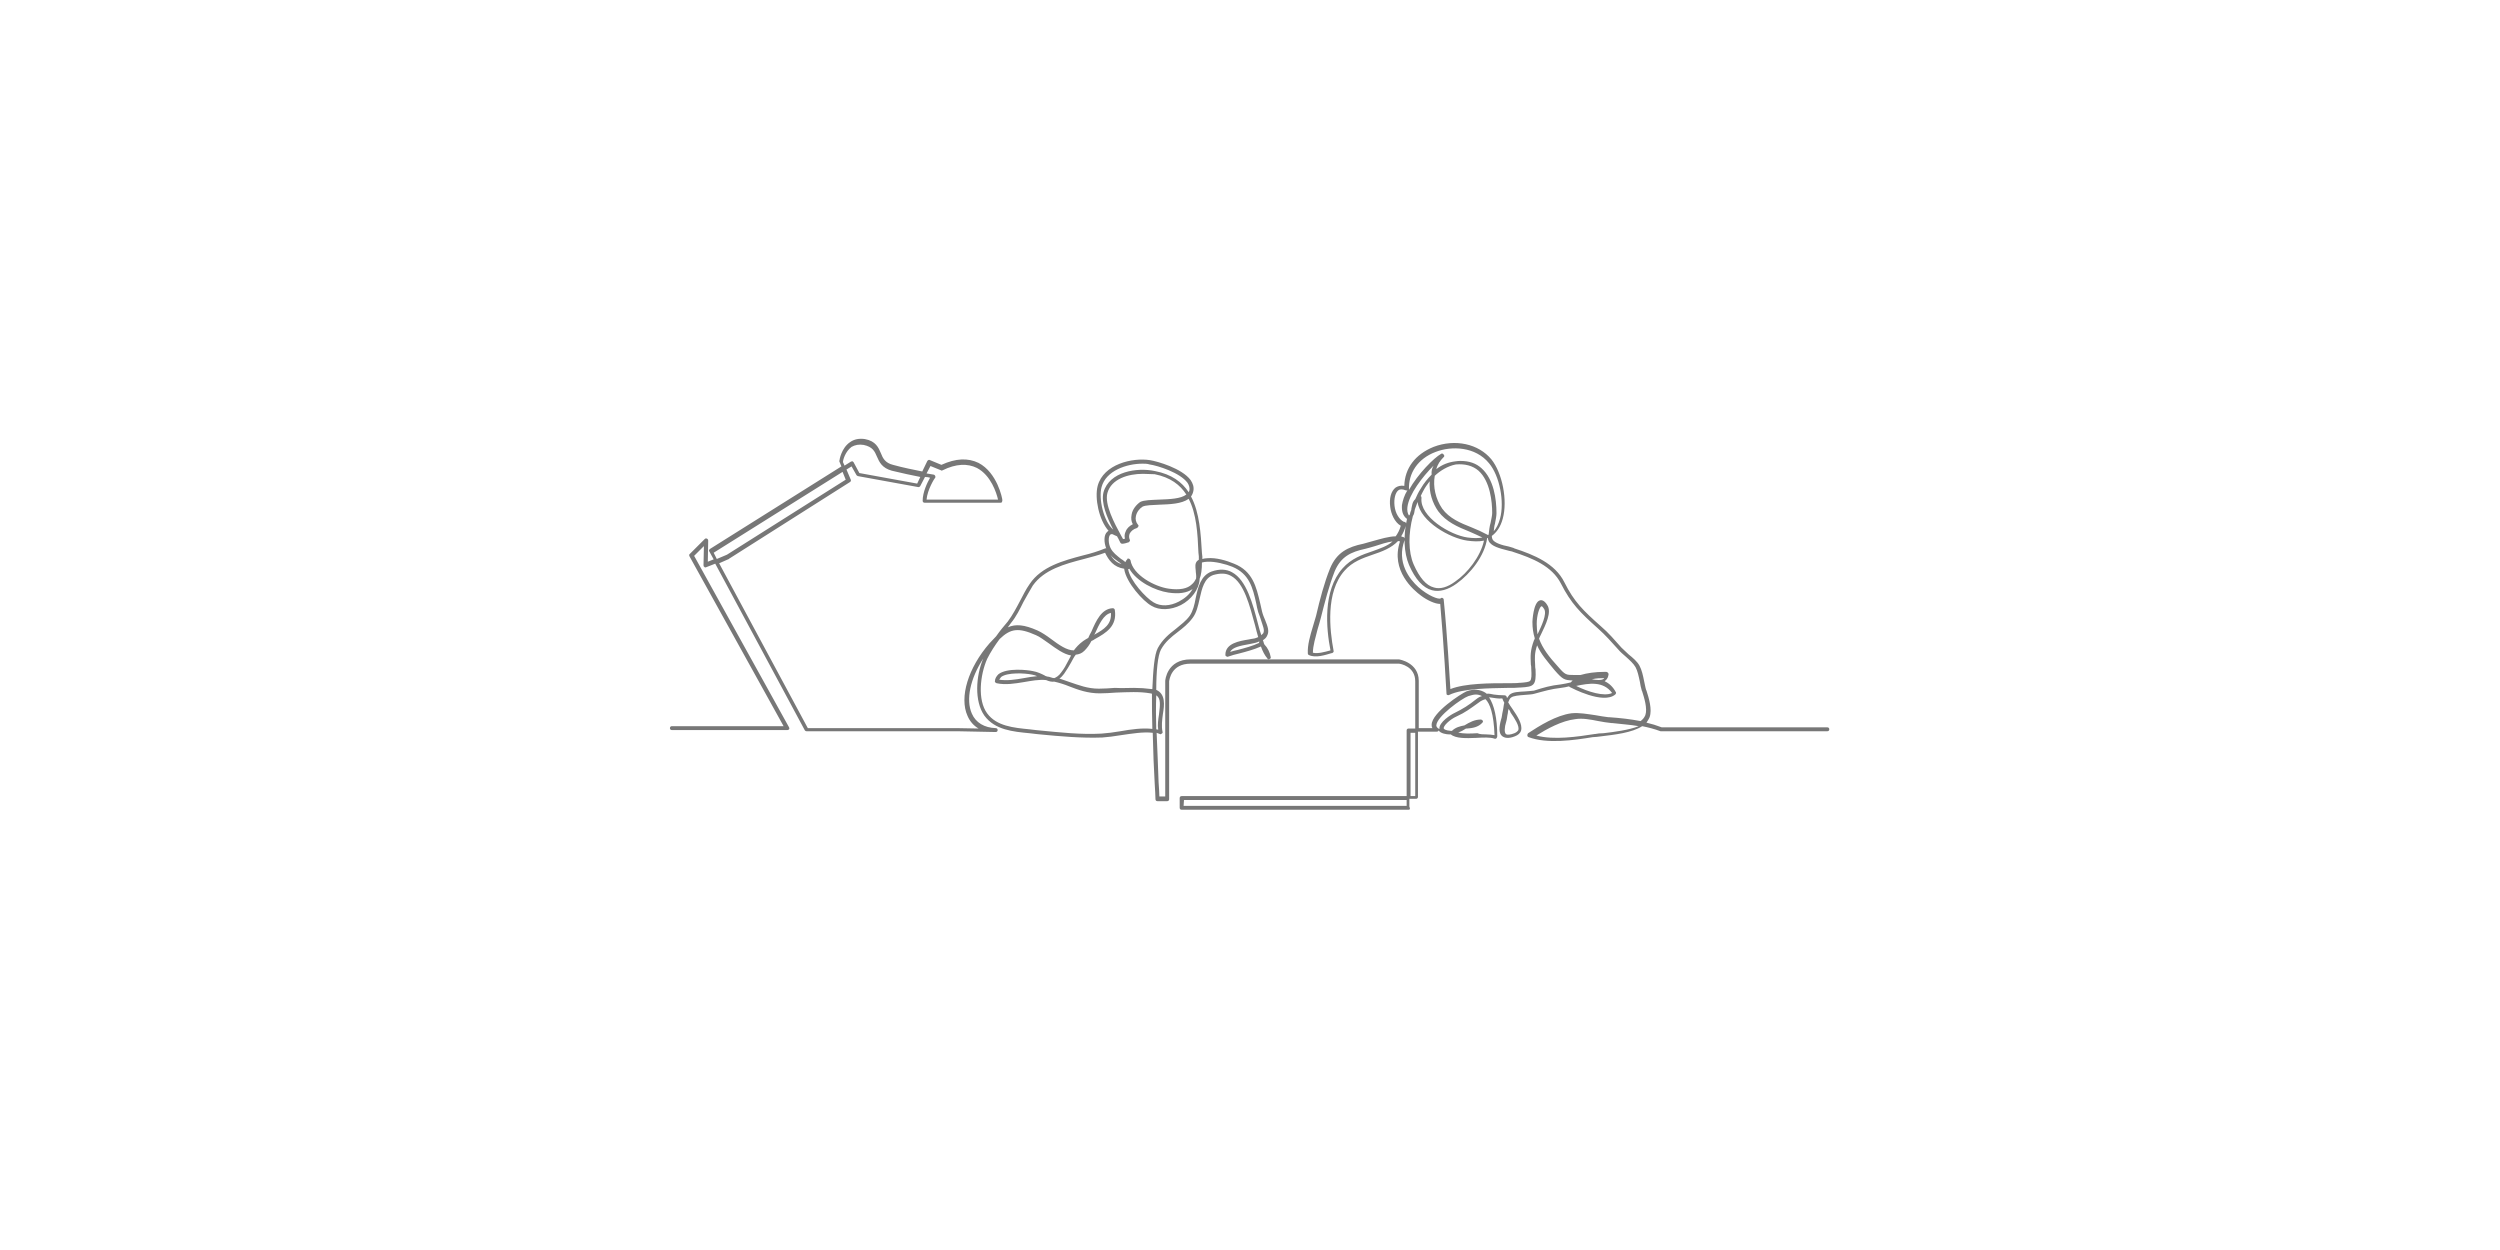
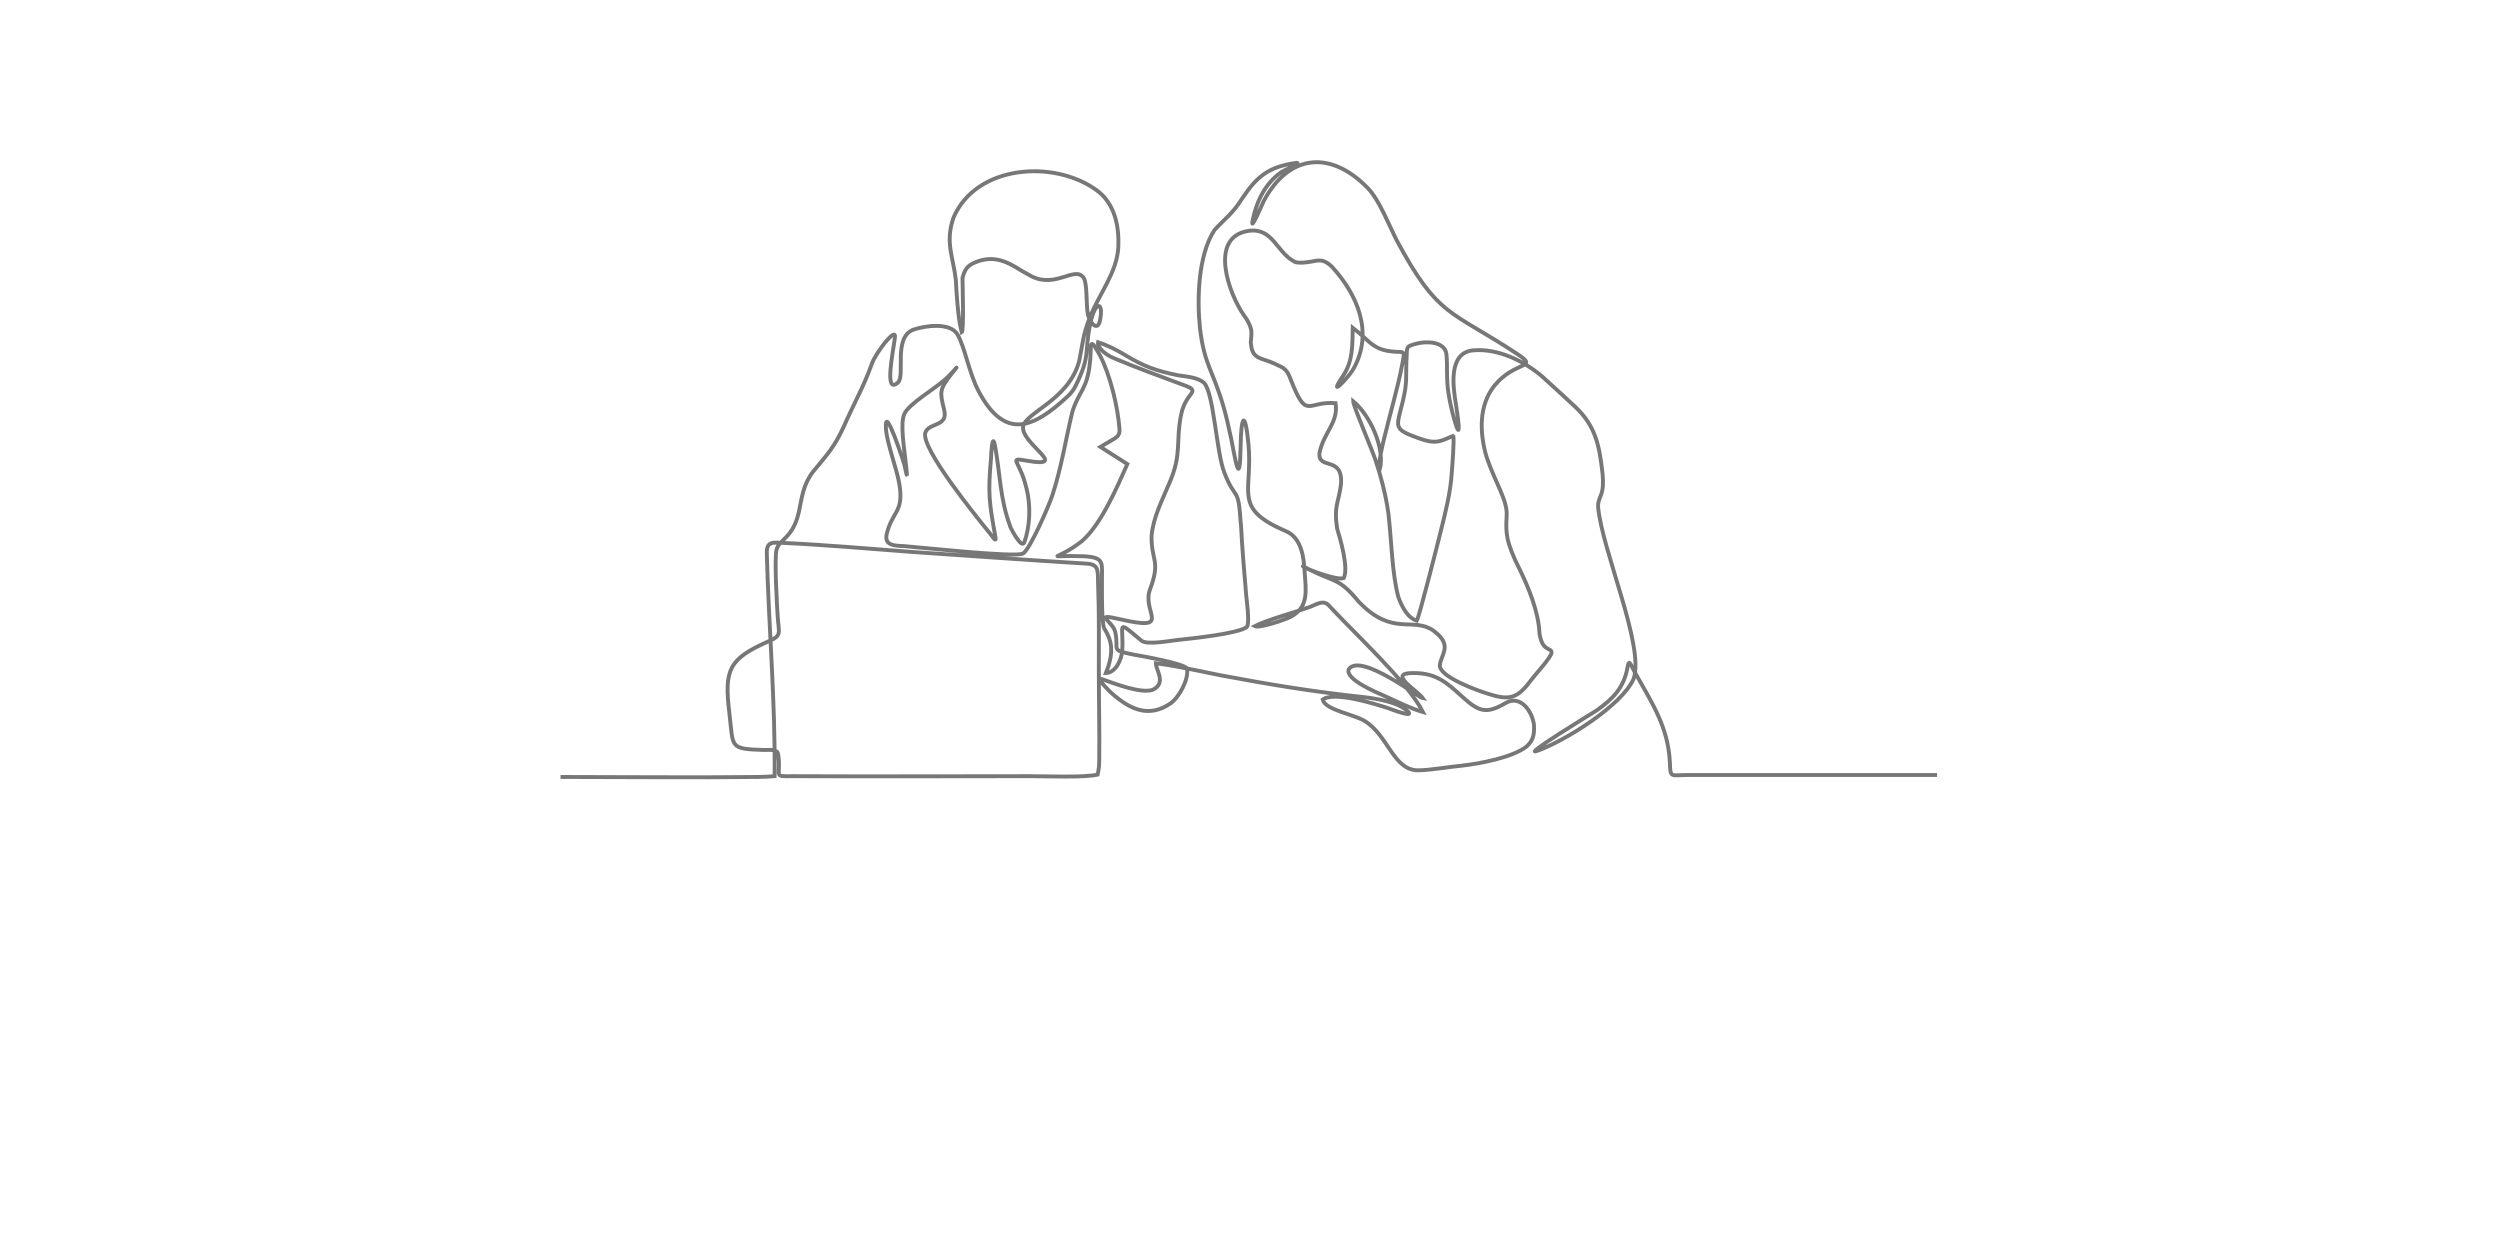
- <svg xmlns="http://www.w3.org/2000/svg" version="1.1" baseProfile="tiny" id="Layer_1" x="0px" y="0px" viewBox="0 0 640 320" overflow="visible" xml:space="preserve">
+ <svg xmlns="http://www.w3.org/2000/svg" version="1.1" id="Layer_1" x="0px" y="0px" viewBox="0 0 640 320" style="enable-background:new 0 0 640 320;" xml:space="preserve">
+   <style type="text/css">
+ 	.st0{fill:none;stroke:#777777;stroke-miterlimit:10;}
+ </style>
  <g>
-     <path fill="#777777" d="M360.6,207.3h-58.1c-0.3,0-0.5-0.2-0.5-0.5v-2.5c0-0.3,0.2-0.5,0.5-0.5h57.6V187c0-0.3,0.2-0.5,0.5-0.5h1.7   v-12.1c0-3.8-3.8-4.5-4.2-4.5h-53.3c-5,0-5.4,4.1-5.5,4.5v30.2c0,0.3-0.2,0.5-0.5,0.5h-2.5c-0.3,0-0.5-0.2-0.5-0.5   c0-0.8-0.1-2.3-0.2-4.1c-0.2-3.4-0.4-8.1-0.5-12.9c-2.4-0.3-5.3,0.2-8.1,0.6c-1.8,0.3-3.4,0.5-4.8,0.6c-5.3,0.2-10.8-0.3-16-0.8   l-1-0.1c-0.5-0.1-1.1-0.1-1.7-0.2c-4.1-0.4-8.8-0.8-11.5-4.5c-2.6-3.7-2.2-10.1-0.3-14.6c-3.3,5.1-4.5,10.5-2.9,14.1   c1,2.3,3.2,3.6,6.1,3.7c0.3,0,0.5,0.2,0.5,0.5l0,0c0,0.3-0.2,0.5-0.5,0.5l-9.7-0.2h-38.7c-0.2,0-0.4-0.1-0.5-0.3l-22.9-42.6   l-2.3,0.9c-0.2,0.1-0.4,0.1-0.5-0.1c-0.2-0.1-0.2-0.2-0.2-0.5l0.1-4.8l-2.5,2.5l24.3,43.9c0.1,0.2,0.1,0.4,0,0.5s-0.2,0.2-0.5,0.2   h-29.5c-0.3,0-0.5-0.2-0.5-0.5c0-0.3,0.2-0.5,0.5-0.5h28.6l-24.1-43.5c-0.1-0.2-0.1-0.5,0.1-0.6l3.8-3.8c0.2-0.2,0.4-0.2,0.6-0.1   c0.2,0.1,0.3,0.3,0.3,0.5l-0.1,5.4l1.5-0.6l-1.1-2c-0.2-0.2-0.1-0.5,0.2-0.7l33.6-21.1l-0.5-1.2c0-0.1-0.1-0.2,0-0.3   c0-0.2,0.5-3.2,2.7-4.7c1.1-0.8,2.4-1,3.8-0.8c2.8,0.5,3.5,2.2,4.1,3.6c0.5,1.3,1.1,2.5,3.1,3c2.5,0.7,5.5,1.3,7.5,1.7l1.3-2.7   c0.2-0.2,0.4-0.4,0.7-0.2l2.9,1.2c3.7-1.7,6.8-1.8,9.5-0.5c4.8,2.5,6.1,9.1,6.1,9.5c0,0.2,0,0.3-0.1,0.5c-0.1,0.2-0.2,0.2-0.4,0.2   h-19.4c-0.3,0-0.5-0.2-0.5-0.5c0-2.2,1.2-4.7,1.9-5.9c-0.3-0.1-0.8-0.2-1.3-0.2l-1.2,2.3c-0.1,0.2-0.3,0.3-0.5,0.3l-15.4-2.8   c-0.2,0-0.3-0.2-0.4-0.2l-1.3-2.3l-1.3,0.8l1.1,2.6c0.1,0.2,0,0.5-0.2,0.6L186.7,143c0,0-0.1,0-0.1,0.1l-2.5,1.1l22.7,42.2h38.3   l5.4,0.1c-1.2-0.7-2.2-1.8-2.8-3.2c-2.2-4.8,0.2-12.4,5.6-18.6c0.6-0.7,1.2-1.2,1.7-1.8c0.5-0.7,1-1.4,1.5-2c0.5-0.6,1-1.2,1.5-1.8   c1.2-1.6,2.2-3.5,3.1-5.2c0.8-1.5,1.5-3,2.5-4.4c3-4.5,8.7-6,13.6-7.3c2.1-0.5,4-1.1,5.7-1.8c0.1,0,0.2-0.1,0.3,0   c-0.6-1.5-0.7-3.5,0.3-4.3c0.1-0.1,0.2-0.2,0.3-0.2c-2.5-2.8-3.6-8.4-2.8-11.5c1.5-5.6,8.9-7.3,13.4-6.6c1.9,0.3,8.2,2.1,10.4,5.1   c0.6,0.9,0.9,1.8,0.7,2.8c-0.1,0.5-0.3,1-0.6,1.4c2.2,4.1,2.5,9.5,2.8,14.5l0.1,0.9c0,0.2,0,0.4,0,0.6c0.4-0.1,0.8-0.2,1.3-0.2   c2.2-0.2,4.9,0.6,6.8,1.4c4.8,1.9,5.7,5.9,6.7,10.1c0.2,0.7,0.3,1.5,0.5,2.2c0.2,0.8,0.5,1.5,0.8,2.2c0.6,1.5,1.1,2.8,0.5,3.9   c-0.2,0.5-0.5,0.8-1.1,1.2c0.2,0.4,0.2,0.8,0.4,1.1c0.8,0.8,1.4,2,1.6,3.2c0.1,0.2-0.1,0.5-0.3,0.5c-0.2,0.1-0.5,0.1-0.6-0.2   c-0.6-0.7-1.2-1.8-1.6-3c-1.8,0.8-3.7,1.3-5.6,1.8c-1,0.2-1.9,0.5-2.8,0.8c-0.2,0.1-0.3,0-0.5-0.1s-0.2-0.2-0.2-0.5   c0.1-2.8,3.5-3.4,6-3.8c0.8-0.2,1.5-0.2,1.9-0.4c0.2-0.1,0.3-0.1,0.5-0.2c-0.3-0.9-0.5-1.9-0.8-3c-1.4-5.1-2.8-10.9-6.2-12.7   c-1.3-0.7-2.7-0.7-4.5-0.2c-2.3,0.8-2.9,3.4-3.5,6.1c-0.4,1.8-0.8,3.6-1.8,4.9c-1.1,1.5-2.5,2.6-3.8,3.6c-1.7,1.3-3.2,2.5-4.3,4.5   c-0.8,1.5-1.2,5.5-1.2,10.3c2.4,1.1,2.1,3.8,1.7,6.2c-0.2,1.5-0.4,3.1-0.1,4.5c0.1,0.2,0,0.4-0.2,0.5c-0.2,0.2-0.4,0.2-0.5,0.1   c-0.3-0.1-0.5-0.2-0.8-0.3c0.2,4.8,0.4,9.5,0.5,12.7c0.1,1.5,0.2,2.8,0.2,3.6h1.5v-29.6l0,0c0-0.1,0.4-5.5,6.5-5.5H358h0.1   c0.1,0,5.1,0.8,5.1,5.5v12.1h3.5c-0.2-0.3-0.2-0.6-0.2-0.9c0.1-3.1,7.5-7.9,8.9-8.5c1.9-0.7,3.5-0.5,4.8,0.3   c0.2,0.1,0.2,0.2,0.4,0.3c0.6-0.1,1.2,0.1,1.8,0.2c0.8,0.1,1.7,0.2,2.8,0.2c0.2,0,0.5,0.2,0.5,0.4c0,0.1,0.1,0.2,0.1,0.3   c0.2-0.3,0.4-0.5,0.6-0.8c0.8-0.8,2.5-0.8,4.1-0.9c0.8-0.1,1.7-0.1,2.2-0.2c2.5-0.8,4.2-1.3,6.9-1.6c0.8-0.1,1.6-0.3,2.5-0.5   c0.2-0.2,0.3-0.3,0.5-0.5c-2.1-0.1-2.5-0.2-4.6-2.6c-1.8-2.2-3.5-4.1-4.5-6.4c-0.7,2.1-0.6,3.3-0.5,5.1c0,0.3,0,0.7,0.1,1.1   c0.2,4.1-0.4,4.4-3.8,4.6h-0.2c-0.8,0.1-1.8,0.1-3.2,0.1c-4.5,0.1-11.4,0.1-14.9,1.8c-0.2,0.1-0.3,0.1-0.5,0s-0.2-0.2-0.2-0.4   s-0.7-12.7-1.6-22.9c0,0,0,0-0.1,0c-1.2,0-3.2-0.9-4.8-2.1c-1.9-1.4-7.9-6.4-5.4-13.9c-0.2,0-0.3-0.1-0.5-0.1   c-1.7,1.8-4.1,2.7-6.5,3.5c-2.6,0.9-5.2,1.8-7.2,4.1c-4.9,5.5-3.8,15.2-2.8,20.5c0.1,0.2-0.1,0.5-0.4,0.6h-0.1   c-1.7,0.5-4.1,1.3-5.8,0.5c-0.2-0.1-0.3-0.2-0.3-0.5c-0.1-2.1,0.6-4.5,1.3-6.8c0.3-0.9,0.5-1.8,0.8-2.7c1-4.3,2.1-8.5,3.6-12.2   c1.7-4.1,4.6-5.5,8.5-6.3c0.6-0.2,1.5-0.4,2.5-0.7c1.8-0.5,4.1-1.2,5.8-1.2c0.5-0.7,1-1.6,1.3-2.7c-1.6-0.9-2.5-3.1-2.7-4.8   c-0.3-2.2,0.2-4.1,1.4-5c0.5-0.3,1.2-0.6,2.2-0.4c0.1-4.5,2.8-8.1,7.5-10c5.5-2.1,11.5-0.8,14.8,3.2c2.8,3.5,4.2,10.5,2.9,15.2   c-0.6,2.2-1.6,3.5-2.8,4.4c0,0.4,0.1,0.7,0.2,0.9c0.5,0.9,2.5,1.5,4.1,1.8c0.6,0.2,1.2,0.3,1.5,0.5c4.9,1.6,10.4,3.8,12.8,8.7   c2.5,5,4.8,7.2,9.3,11.2c2,1.7,3.5,3.5,5.3,5.5c0.5,0.5,1.2,1.1,1.8,1.7c1.1,0.9,2.2,1.8,2.8,2.9c0.6,1.1,0.9,2.5,1.2,4   c0.2,0.8,0.3,1.6,0.5,2.2l0.1,0.2c0.6,1.9,1.5,4.8,0.8,6.8c-0.2,0.5-0.5,0.9-0.8,1.4c1.3,0.3,2.6,0.7,3.9,1.2h42.4   c0.3,0,0.5,0.2,0.5,0.5c0,0.3-0.2,0.5-0.5,0.5h-42.5c-0.1,0-0.2,0-0.2,0c-1.6-0.6-3.2-1-4.7-1.3c-2.6,1.7-7.2,2.2-10.5,2.6   c-0.8,0.1-1.5,0.2-2,0.2h-0.1c-4.9,0.8-11.7,1.8-16.5,0c-0.2-0.1-0.3-0.2-0.3-0.5c0-0.2,0.1-0.4,0.2-0.5c2.9-1.9,7.2-4.6,11.1-5.1   c2-0.2,4.1,0.2,6.2,0.5c1.2,0.2,2.2,0.4,3.2,0.5h0.2c2.9,0.2,5.5,0.5,8.1,1c0.5-0.4,0.9-0.8,1.2-1.5c0.6-1.7-0.3-4.5-0.8-6.1   l-0.1-0.2c-0.2-0.7-0.4-1.5-0.5-2.3c-0.3-1.4-0.6-2.8-1.1-3.7c-0.5-0.9-1.5-1.8-2.5-2.7c-0.7-0.6-1.4-1.2-1.9-1.8   c-1.8-2-3.3-3.7-5.2-5.4c-4.6-4.1-6.9-6.4-9.5-11.5c-2.3-4.5-7.3-6.5-12.2-8.1c-0.4-0.2-0.9-0.2-1.5-0.4c-1.9-0.5-4.1-1-4.8-2.4   c-0.1-0.2-0.2-0.5-0.2-0.8c-0.1,0-0.2,0.1-0.2,0.1c-0.6,4.5-4.3,9.1-7.8,11.6c-2.2,1.6-4.4,2.2-6.3,1.7c-2.3-0.6-4.3-2.8-5.9-6.5   c-1.3-3.1-1.5-7.4-0.5-11.8c-0.1,0-0.2-0.1-0.2-0.1c-0.9-0.8-1.2-1.9-1.1-3.4c0.2-1.2,0.6-2.5,1.4-3.8c-0.2,0.1-0.3,0.1-0.5,0   c-0.8-0.3-1.4-0.3-1.8,0c-0.8,0.6-1.2,2.2-1,4c0.2,1.9,1.2,3.5,2.4,4.1c0.1,0,0.1,0,0.2,0c0.2,0.1,0.2,0.2,0.3,0.2   c0.1,0.2,0.1,0.3,0.1,0.5c0,0.1-0.1,0.1-0.1,0.2c-0.3,1.1-0.7,2-1.2,2.8c0.2,0.1,0.5,0.2,0.6,0.2c0.2,0.1,0.4,0.4,0.3,0.7   c-2.2,5.8,1.3,10.1,3.5,12.1c2.6,2.3,5.2,3.2,5.7,2.9c0.2-0.2,0.4-0.2,0.5-0.1c0.2,0.1,0.3,0.2,0.3,0.5c0.9,8.9,1.5,19.9,1.7,22.8   c3.8-1.5,10.3-1.5,14.6-1.5c1.2,0,2.4,0,3.1-0.1h0.2c1.3-0.1,2.2-0.2,2.5-0.5c0.4-0.4,0.4-1.5,0.3-3.1c0-0.4,0-0.7-0.1-1.1   c-0.1-2.2-0.2-3.5,0.8-6.2c0.1-0.2,0.2-0.3,0.2-0.5c-0.4-1.3-0.6-2.6-0.6-4.2c0-0.1,0.2-5,1.9-5.5c0.6-0.2,1.3,0.2,1.9,1.2   c1.2,1.8-0.4,5-1.6,7.5c-0.2,0.4-0.4,0.8-0.5,1.1c0.9,2.5,2.6,4.7,4.8,7.1c1.9,2.2,2.1,2.2,4.2,2.2c0.4,0,0.8,0,1.4,0   c0.1,0,0.2,0,0.2,0c1.7-0.5,3.8-0.8,6.1-0.8h0.5c0.2,0,0.3,0.1,0.4,0.2c0.1,0.1,0.2,0.2,0.2,0.4c-0.1,0.7-0.3,1.2-0.8,1.6   c-0.1,0.1-0.1,0.1-0.2,0.2c1.1,0.5,2.1,1.4,2.8,2.7c0.2,0.2,0.1,0.5-0.1,0.7c-3.1,2.6-11.2-1.7-11.6-1.9c-0.1-0.1-0.2-0.1-0.2-0.2   c-0.7,0.2-1.4,0.3-2.1,0.4c-2.6,0.3-4.2,0.8-6.8,1.5c-0.6,0.2-1.5,0.2-2.5,0.3c-1.3,0.1-2.9,0.2-3.5,0.7c-0.3,0.2-0.5,0.7-0.7,1.2   c0.3,0.5,0.7,1.2,1.1,1.7c1.3,1.9,2.6,3.9,2.2,5.5c-0.2,0.7-0.8,1.2-1.6,1.5c-1.5,0.6-2.6,0.5-3.3-0.1c-0.8-0.7-0.8-2.2-0.2-4.3   c0.2-0.5,0.2-1.2,0.4-2c0.2-0.8,0.2-1.5,0.4-2.2c-0.2-0.4-0.4-0.7-0.5-1.1c-1.1,0.1-1.9-0.1-2.7-0.2c-0.2,0-0.5-0.1-0.7-0.1   c1.3,2,2.1,5.3,2.1,10c0,0.2-0.1,0.3-0.2,0.5c-0.2,0.1-0.3,0.2-0.5,0.1c-1.1-0.4-2.9-0.3-4.7-0.2c-2.5,0.1-5.2,0.2-6.5-0.9   c-0.2,0-0.3,0-0.5,0c-0.5,0-2.1-0.2-2.6-1c-0.1,0.2-0.2,0.3-0.5,0.3h-4.8v16.7c0,0.3-0.2,0.5-0.5,0.5h-1.7v2   C361.1,207.1,360.9,207.3,360.6,207.3z M303,206.3h57.1v-1.5h-57L303,206.3L303,206.3z M361.1,203.8h1.2v-16.2h-1.2V203.8z    M393.3,188.3c4.5,1.2,10.5,0.3,15-0.4h0.1c0.5-0.1,1.2-0.2,2.1-0.2c2.6-0.3,6.5-0.8,9-1.8c-2.2-0.4-4.4-0.5-6.8-0.8h-0.2   c-1.1-0.1-2.2-0.3-3.3-0.5c-2-0.4-4.1-0.8-5.9-0.5C399.8,184.5,396,186.6,393.3,188.3z M380.4,188c0.8,0,1.5,0.1,2.2,0.2   c-0.2-5.5-1.2-8.1-2.3-9.2c-0.5,0.1-1.2,0.4-1.8,0.9c-2.1,1.5-3.4,2.5-5.6,3.5c-1.8,0.8-3.5,2.5-3.3,3.1c0.1,0.2,0.5,0.5,1.8,0.6   c0.1,0,0.2,0,0.3,0c0.9-0.9,2.1-1.2,3.2-1.4c1.3-0.8,2.6-1.5,4.2-1.5c0.2,0,0.4,0.2,0.5,0.3c0.1,0.2,0,0.4-0.1,0.5   c-1.1,1.2-2.6,1.4-3.9,1.5c-0.1,0-0.2,0-0.3,0c-0.6,0.4-1.3,0.8-2,1c1.3,0.4,3.2,0.3,4.9,0.2C378.9,188,379.7,188,380.4,188z    M386.2,181.5c-0.1,0.4-0.2,0.7-0.2,1.1c-0.2,0.8-0.2,1.5-0.4,2.1c-0.5,1.6-0.5,2.8-0.1,3.2c0.3,0.3,1.2,0.2,2.2-0.2   c0.5-0.2,0.8-0.5,1-0.8c0.3-1.1-0.9-2.9-2-4.5C386.6,182,386.4,181.8,386.2,181.5z M255.9,163.6c-1.2,1.6-2.3,3.3-3.2,5.1   c-1.8,4.1-2.5,10.5,0,13.9c2.4,3.3,6.8,3.7,10.8,4.1c0.5,0.1,1.2,0.1,1.7,0.2l1,0.1c5.2,0.5,10.6,1.1,15.8,0.8   c1.4-0.1,3.1-0.3,4.8-0.6c2.8-0.5,5.7-0.9,8.2-0.6c-0.1-3.1-0.1-6.1-0.1-9c-0.1,0-0.2-0.1-0.4-0.1c-2.8-0.5-5.8-0.3-8.8-0.2   c-1.5,0.1-2.8,0.2-4.2,0.2l0,0c-3,0-5.5-0.9-7.8-1.8c-1.2-0.5-2.5-0.9-3.8-1.2c-0.7,0.1-1.4-0.1-2.1-0.4c-1.8-0.2-3.8,0.2-5.6,0.5   c-2.4,0.4-4.8,0.8-7.1,0.3c-0.2-0.1-0.5-0.3-0.4-0.5c0-0.7,0.4-1.3,0.9-1.8c2.2-1.7,7.5-1.1,8.8-0.8c1.2,0.2,2.2,0.7,3,1.1   c0.2,0.2,0.5,0.2,0.7,0.3c0.3,0,0.6,0.1,0.9,0.2s0.6,0.2,0.9,0.2c0.5-0.2,1.2-0.6,1.8-1.5c0.7-0.9,1.2-1.8,1.7-2.8   c0.3-0.5,0.5-1,0.8-1.5c-1.9-0.3-3.9-1.8-5.7-3.1c-1.2-0.8-2.3-1.7-3.3-2.1C260.7,160.6,258.7,160.9,255.9,163.6z M296,186.7   c0.2,0,0.3,0.1,0.5,0.1c-0.2-1.3,0-2.6,0.2-3.9c0.3-2.5,0.5-4.1-0.7-4.9C295.9,180.8,295.9,183.8,296,186.7z M377.8,177.8   c-0.6,0-1.2,0.2-1.9,0.4c-1.7,0.6-8.1,5.2-8.2,7.5c0,0.2,0.1,0.6,0.7,0.9h0.1c-0.2-1.7,3-3.7,3.9-4.1c2.2-1.1,3.5-1.9,5.5-3.5   c0.5-0.4,1-0.7,1.5-0.8C378.8,177.9,378.3,177.8,377.8,177.8z M403.5,175.6c3,1.5,7.2,2.8,9.2,1.8   C410.4,174.3,406.8,174.9,403.5,175.6z M290.3,176.1c1.5,0,3,0.1,4.5,0.3c0.1,0,0.2,0,0.2,0c0.2-4.8,0.5-8.8,1.4-10.5   c1.2-2.2,2.9-3.6,4.6-4.9c1.3-1.1,2.6-2,3.6-3.4c0.8-1.2,1.2-2.8,1.5-4.5c0.6-2.8,1.3-5.8,4.1-6.8c2-0.7,3.8-0.6,5.2,0.2   c3.7,2,5.3,8,6.7,13.4c0.2,0.9,0.5,1.8,0.8,2.7c0.2-0.2,0.4-0.4,0.5-0.5c0.4-0.8-0.1-1.8-0.5-3.1c-0.2-0.7-0.5-1.5-0.8-2.3   c-0.2-0.8-0.4-1.5-0.5-2.2c-0.9-4.1-1.8-7.6-6.1-9.4c-1.7-0.7-4.5-1.4-6.4-1.3c-0.5,0-1,0.1-1.4,0.2c0,1.8-0.2,3.2-0.6,4.2   c0,0.1,0,0.1,0,0.2c-0.2,2.5-2.1,5.1-4.8,6.5c-2.6,1.3-5.5,1.4-7.5,0.2c-2.2-1.2-6.5-6-7-9.4c0,0,0,0,0-0.1c-2.7-0.4-4-2.2-4.9-4.1   c-1.6,0.6-3.5,1.1-5.4,1.6c-5,1.3-10.2,2.7-13.1,6.8c-0.8,1.3-1.6,2.8-2.4,4.2c-0.9,1.8-1.8,3.7-3.2,5.4c-0.3,0.4-0.5,0.7-0.8,1.1   c2-0.9,4.2-0.7,7.6,0.8c1.1,0.5,2.3,1.3,3.5,2.2c2,1.5,4,2.9,5.8,2.9c0.6-0.8,1.3-1.6,2.4-2.4c0.4-0.3,0.8-0.5,1.3-0.8   c0.2-0.5,0.5-1.1,0.8-1.6c1.2-2.8,2.6-5.9,5.5-6c0.2,0,0.5,0.2,0.5,0.5c0.6,4.1-2.2,5.8-5.1,7.4c-0.3,0.2-0.6,0.4-0.9,0.5   c-0.5,1-1.1,1.8-1.8,2.5s-1.4,0.9-2.2,1c-0.5,0.6-0.8,1.3-1.2,2c-0.5,0.9-1.1,1.9-1.8,2.9c-0.4,0.5-0.8,1-1.2,1.2   c0.9,0.3,1.8,0.6,2.6,0.9c2.4,0.8,4.6,1.7,7.5,1.7l0,0c1.3,0,2.7-0.1,4.1-0.2C287.2,176.2,288.8,176.1,290.3,176.1z M255.8,174   c2,0.3,4.1,0,6.3-0.4c1.1-0.2,2.2-0.4,3.4-0.5c-0.4-0.2-0.8-0.3-1.3-0.4c-1.9-0.4-6.3-0.6-7.9,0.6   C256.1,173.6,255.9,173.8,255.8,174z M407.5,173.9c1.2,0.2,2.5,0.3,3-0.1c0.1-0.1,0.2-0.2,0.2-0.2   C409.9,173.6,408.7,173.6,407.5,173.9z M336.1,167.1c1.3,0.3,3-0.2,4.5-0.6c-1.1-5.6-2-15.3,3.1-21c2.2-2.5,5-3.5,7.7-4.4   c1.9-0.7,3.8-1.3,5.1-2.5c-1.4,0.2-3,0.7-4.5,1.2c-0.9,0.3-1.8,0.5-2.5,0.7c-3.7,0.8-6.2,2-7.8,5.7c-1.5,3.8-2.5,7.8-3.6,12.1   c-0.2,0.8-0.5,1.8-0.8,2.8C336.8,163.1,336.1,165.3,336.1,167.1z M322.4,164.2c-0.2,0.1-0.3,0.1-0.5,0.2c-0.5,0.2-1.2,0.3-2.1,0.5   c-2.3,0.4-4.3,0.8-4.9,2c0.6-0.2,1.3-0.4,1.9-0.5c1.9-0.5,3.8-1,5.5-1.8C322.4,164.3,322.4,164.3,322.4,164.2z M284.4,156.9   c-1.9,0.4-3,2.9-4.1,5.3c-0.1,0.1-0.1,0.2-0.2,0.3C282.7,161.1,284.6,159.8,284.4,156.9z M394.6,155.2L394.6,155.2   c-0.5,0.2-1.2,2.3-1.2,4.5c0,1,0.1,1.8,0.2,2.7l0,0c1-2.1,2.5-5.2,1.7-6.5C395,155.4,394.8,155.2,394.6,155.2z M288.8,145.7   c0.5,3,4.6,7.4,6.5,8.5c1.8,1.1,4.2,1,6.5-0.2c1.5-0.8,2.7-1.8,3.5-3.2c-1.5,1-3.5,1.3-6.2,0.9c-3.4-0.5-8.1-2.8-10-6.1   C289,145.7,288.9,145.7,288.8,145.7z M288.8,143c0.1,0,0.1,0,0.2,0c0.2,0.1,0.3,0.2,0.4,0.4c0.6,3.8,6.2,6.8,9.8,7.3   c2.8,0.4,4.8,0,5.9-1.1c0.5-0.4,0.8-0.9,1.1-1.5c0.1-0.8-0.1-1.5-0.1-2.1c-0.1-0.9-0.2-1.7,0.3-2.3c0.2-0.2,0.3-0.3,0.5-0.4   c0-0.3,0-0.6,0-0.9l-0.1-0.9c-0.2-4.9-0.5-10-2.5-13.8c-1.8,1.3-4.8,1.4-7.5,1.5c-1.8,0.1-3.5,0.1-4.3,0.5   c-0.8,0.5-1.5,1.4-1.7,2.4c-0.2,0.8,0,1.6,0.5,2.2c0.2,0.2,0.2,0.3,0.1,0.5s-0.2,0.3-0.4,0.4c-0.8,0.2-1.5,0.8-1.8,1.4   c-0.2,0.5-0.2,1.1,0,1.5c0.2,0.2,0,0.5-0.2,0.7c-0.5,0.2-1.3,0.4-1.7,0.4l0,0c-0.2,0-0.4-0.1-0.5-0.3c-0.2-0.4-0.4-0.8-0.6-1.2   c-0.1-0.2-0.2-0.2-0.2-0.4c-0.4-0.2-0.8-0.3-1.1-0.5c-0.2-0.1-0.5-0.1-0.7,0.1c-0.5,0.5-0.5,2.2,0.1,3.4c0.6,1.2,1.6,1.9,2.7,2.8   c0.4,0.2,0.7,0.5,1.1,0.8c0.1-0.2,0.2-0.5,0.5-0.7C288.5,143.1,288.6,143,288.8,143z M361.7,132.1c-1.2,4.5-1.2,9.2,0.2,12.4   c1.5,3.4,3.2,5.4,5.2,5.9c1.6,0.5,3.5-0.1,5.4-1.5c3.2-2.2,6.5-6.4,7.4-10.5c-1.4,0.3-2.8,0.2-4.3,0c-4.3-0.6-12-4.8-12.7-9.9   c-0.2,0.6-0.5,1.3-0.7,1.9C362.1,131.1,362,131.7,361.7,132.1z M284.3,142.1c0.7,1.1,1.5,1.9,2.8,2.3c-0.2-0.2-0.5-0.4-0.8-0.6   C285.6,143.3,284.9,142.8,284.3,142.1z M182.7,141.5l0.8,1.6l2.6-1.1l30.4-19.2l-0.8-2L182.7,141.5z M292.6,121.3   c-3.8,0-8.1,1.3-9.1,4.9c-0.8,2.9,1.8,7.8,3.5,10.9c0.2,0.3,0.3,0.6,0.5,0.9c0.2,0,0.3-0.1,0.5-0.1c-0.2-0.6-0.1-1.3,0.2-1.9   c0.3-0.8,1-1.4,1.8-1.8c-0.4-0.7-0.5-1.5-0.3-2.5c0.2-1.3,1.2-2.5,2.2-3.2c1-0.5,2.8-0.5,4.8-0.6c2.7-0.1,5.6-0.2,7-1.3   c-1.6-2.5-4.1-4.4-8.1-5.2C294.6,121.4,293.6,121.3,292.6,121.3z M363.7,127L363.7,127c0.2,0.1,0.2,0.3,0.2,0.5   c-0.5,4.8,7.4,9.5,11.8,10.1c1.5,0.2,2.8,0.2,3.8,0c-1-0.5-2.2-1-3.3-1.5c-3-1.2-6-2.5-8-5.2c-1.5-2.1-2.4-4.9-2.2-7.7   c-0.6,0.8-1.2,1.6-1.6,2.4C364.2,126,363.9,126.5,363.7,127z M367.3,121.8c-0.5,2.8,0.2,5.9,1.9,8.4c1.8,2.5,4.7,3.7,7.5,4.8   c1.5,0.6,2.8,1.2,4.1,1.9c0.1,0,0.1,0.1,0.1,0.1c0.1-0.1,0.2-0.1,0.2-0.2c0.1-0.9,0.2-2,0.5-3c0.2-1,0.4-1.9,0.4-2.5   c0-2.8-0.5-8.1-3.5-10.8c-1.5-1.3-3.5-1.8-5.8-1.6C370.6,119.3,368.7,120.5,367.3,121.8z M373.9,118c2.2,0,4,0.6,5.4,1.9   c3.1,2.8,3.8,7.8,3.8,11.5c0,0.7-0.2,1.7-0.4,2.7c-0.2,0.6-0.2,1.2-0.3,1.9c0.7-0.8,1.2-1.8,1.6-3.2c1.2-4.3-0.1-11-2.8-14.2   c-3.5-4.3-9.6-4.5-13.7-2.9c-4.5,1.7-7,5.4-6.8,9.7l0,0c2.3-4.1,6.4-8.2,8.2-9.2c0.2-0.2,0.5-0.1,0.7,0.2c0.2,0.2,0.2,0.5-0.1,0.7   c-0.8,0.8-1.5,1.8-1.8,3c1.5-1.2,3.2-1.8,4.9-2C373.1,118,373.6,118,373.9,118z M292.5,118.7c-4.1,0-9.4,1.8-10.5,6   c-0.8,2.9,0.5,8.8,3,10.9c-1.6-3.1-3.2-6.9-2.5-9.6c1.5-5.3,8.6-6.4,13.2-5.4c4.2,0.8,6.9,2.8,8.6,5.4c0.1-0.2,0.2-0.4,0.2-0.5   c0.1-0.6-0.1-1.3-0.5-1.9c-1.9-2.6-7.6-4.4-9.7-4.7C293.7,118.7,293.1,118.7,292.5,118.7z M367,119.2c-2.8,2.8-6.3,7.3-6.7,10.6   c-0.1,0.8,0,1.6,0.4,2.2c0.1-0.1,0.1-0.2,0.2-0.2c0.1-0.5,0.2-0.9,0.4-1.3c0-0.1,0-0.2,0-0.2c0.2-0.8,0.2-1.8,1-2.5   c0.4-0.9,0.8-1.8,1.4-2.7c0.8-1.4,1.8-2.6,2.8-3.6C366.4,120.6,366.6,119.9,367,119.2z M237.2,127.9h18.3c-0.4-1.7-1.8-6.2-5.4-8.1   c-2.4-1.2-5.4-1.1-8.8,0.6c-0.2,0.1-0.3,0.1-0.4,0l-2.7-1.1l-1,1.9c1.1,0.2,1.8,0.3,1.8,0.3c0.2,0,0.3,0.2,0.4,0.3   c0.1,0.2,0.1,0.4,0,0.5C239.2,122.5,237.4,125.4,237.2,127.9z M220,121.1l14.8,2.7l0.8-1.7c-2.1-0.4-4.8-1-7.3-1.6   c-2.5-0.7-3.2-2.2-3.8-3.6c-0.6-1.4-1.1-2.5-3.4-3c-1.2-0.2-2.2,0-3.1,0.5c-1.6,1.2-2.2,3.3-2.2,3.9l0.4,0.9l1.6-1   c0.2-0.1,0.3-0.1,0.4-0.1c0.2,0,0.2,0.2,0.3,0.2L220,121.1z" />
+     <path class="st0" d="M143.5,198.9c16.8,0,33.7,0.2,50.5,0c1.5,0,2.9-0.1,4.3-0.2c0.2-19.1-1.5-38-2-57.1c-0.1-3.2,1.8-2.7,4.5-2.6   c10.8,0.5,21.9,1.5,32.7,2.3c14.9,1,29.9,2.1,44.8,3c3.1,0.2,2.7,2,2.8,4.8c0.3,7.6,0.2,15.2,0.2,22.8c0,7.5,0.2,15.2,0.1,22.7   c0,1.5-0.1,2.3-0.4,3.7c-3.5,0.8-13,0.4-17.2,0.4c-20.3,0-40.6,0.1-61,0c-5.2,0.1-2.7,0-3.6-5.6c-0.2-1.4-2.1-1.1-3.5-1.1   c-9.2-0.3-7.9-0.5-9-9.6c-1.3-10.9-0.2-13.7,10-18.2c3.5-1.5,2.7-2,2.4-6.2c-0.2-3-0.9-15.2-0.3-17.3c0.7-2.7,4.2-2.9,5.7-9.6   c0.8-3.8,1.1-7,3.6-10.3c3.7-4.5,5.5-6.3,8-11.8c2.4-5.5,5.1-10.2,7.1-15.9c1-2.8,6.3-9.7,5.9-6.7c-0.4,3.4-2.9,14.9,0.8,11.5   c1.9-1.8-1.3-11.5,3.9-13.5c2.9-1,9.4-2,11.3,1.2c1.9,3.2,3,10,5.4,14.5c6.7,12.7,14,9.6,22.9,1.3c0.9-0.9,1.3-1.4,1.9-2.5   c4-8.1,2.2-8.3,3.8-16c1.3-6.2,3.5-5.7,2.5-0.9c-0.6,3.1-2.6,0.6-3.1-1.5c-0.5-2.5-0.1-7.9-1.1-9.4c-2.2-3.1-7,2.7-13.2-0.3   c-0.9-0.5-1.8-1-2.7-1.5c-4.2-2.7-7.6-4.1-12.4-1.9c-1.7,0.9-2.2,1.9-2.7,3.7c0,1.5,0.4,13.7-0.2,14c-0.6-2.2-0.9-5.1-1.1-7.4   c-0.2-2-0.3-4-0.4-6c-0.7-6.1-2.8-9.6-0.6-16c5.8-13.5,25.6-14.9,36.5-7.1c4.7,3.3,5.9,9.1,5.7,14.5c-0.3,6.7-4.9,12-7.4,18.4   c-1.7,4.4-1.7,6.4-2.6,10.8c-2.7,10.6-14.9,13.5-14.4,17.5c0.6,4.4,11.5,9.9,1.3,8.2c-5.2-0.9-2.5-0.4-0.8,5.6l0.4,1.5   c1.1,4.3,0.9,9.7-0.6,13.8c-0.7,1.6-3.3-3.4-3.5-3.9c-2.8-7.5-2.6-13.5-4-21c-0.7-3.5-1,2.7-1,3.3c-0.8,9-0.5,11.2,1.1,20   c0.4,2-0.8-0.1-1.5-0.9c-2.9-3.6-17.8-21.8-16.4-25.7c1-2.6,5.9-1.4,4.8-5.8c-1.1-4.6-1.3-5.1,1.9-9.2c2.9-3.6,0.2-0.2-1.5,1.3   c-2.8,2.6-9.4,6.3-10.6,9c-1.1,2.4,0,8.9,0.3,11.9c0.3,2.8,0.8,6.3-0.3,1c0-0.1-5.2-16.3-4.7-9.1c0.3,3.8,2.7,10,3.4,13.9   c1.3,7.5-1.8,7.1-3.2,13c-0.7,3,2.1,3,4.4,3.1c4.1,0.3,28.7,3,30.5,1.9c1.8-1.1,6.7-12.4,7.5-14.9c2.3-7,3.4-14.2,5.1-21.3   c1.8-5.8,3.9-5.5,4.6-13.4c0.3-3.5-0.4-6.4,2.4-1.3c2.7,5.1,4.7,13.4,5.1,19.2c0.1,1.7-1,2.1-2.5,3c-0.8,0.5-1.6,0.9-2.4,1.4   l6.9,4.4c-2.6,5.9-6.8,15.6-11.6,19.7c-6.8,5.4-10,3.5,0.4,3.9c5.7,0.3,4.6,1.8,4.7,6.9c0,1.7-0.1,10.5,0.6,11.6   c2.1,3.3,2.2,6,1,9.8l-0.6,1.6c2.6-0.1,4-3.5,4.2-5.7c0.4-6.8-1.8-8.2,4.9-2.6c1.4,1.2,7.5,0,9.5-0.2c3-0.3,15.5-1.6,17.5-3.3   c0.8-1-0.1-7.1-0.2-8.4c-0.5-5.9-1-11.7-1.3-17.6l-0.1-0.9c-0.6-9.5-1.3-5.1-4.2-12.7c-2-5.1-2.7-20.6-5.2-22.9   c-1.5-1.4-4.5-1.6-6.5-1.9c-5.9-1.2-8.9-2.3-14-5.4c-2.2-1.3-4.2-2.3-6.6-3.1c-0.3,1.5,2.4,3.4,3.6,3.9c6.1,2.6,12.2,4.8,18.4,7.1   c4.7,1.7,0.5,1.6-0.7,7.4c-1.5,7,0.3,10.1-3.1,17.8c-1.8,4.3-4.1,8.7-4.5,13.4c-0.1,6.5,2.4,6.2-0.4,13.7   c-2.2,5.9,6.1,10.8-7.8,7.6c-7-1.6-1.7,0.5-1.1,3.3c1.1,4.8-1.6,4.5,4.8,5.8c1.8,0.3,13.2,2.3,13.6,3.6c0.4,2.8-2,7.3-4.3,8.9   c-5.7,3.9-10.6,1.3-15.2-2.8c-0.1-0.1-4.3-4.1-2.2-3.4c3.2,1.1,9.7,3.7,12.9,2.7c3.6-1.8,0.8-5,0.8-6.8c5.5,0.7,11.2,2,16.7,3.1   c12.2,2.3,23.7,4.2,36,5.5c3.5,0.4,9.1,1.2,11.8,3.7c1.9,1.9-4.7-0.7-5-0.8c-3.4-1.1-13.9-4.4-16.8-2.2c0.7,2.7,7.9,3.7,10.8,5.5   c6,3.7,7.3,12.6,13.6,12.6c3,0,8-0.9,11.3-1.2c4.5-0.5,13-2.1,16.5-4.9c1.8-1.6,2-3.2,1.9-5.5c-0.4-3.4-3.4-7.9-7.3-5.6   c-4.8,2.8-6.7,2.3-10.9-1.5c-4.1-3.7-6.7-6.2-12.6-6.2c-7-0.1,0.8,4.3,2.4,6.5c-0.9-0.1-16-11.8-19-7.5c-1.1,2.6,7.2,6,9,6.8   c2.9,1.3,7.1,3.4,10,4.2c-4-7.8-17.8-20.4-24.3-27.5c-1.5-1.3-3.2,0.1-5,0.7c-3.7,1.3-10.7,3.2-13.8,4.8c1.1,0.6,8.1-1.7,9.4-2.5   c4.5-2.5,3.7-6.7,3.4-11.2c-0.2-3.9-0.8-9.1-5-10.7c-13.6-5.9-8.2-9.8-9.4-22.3c-0.9-9.1-1.9-6.9-2,0.7c-0.2,11.5-1.4,2.9-2.4-1.9   c-1.4-6.7-2.4-10.4-5-16.8c-1.8-4.4-2.4-6.8-3-11.5c-0.8-7.4-0.5-18.8,3.7-25.2c3-3.3,4.5-4,7.1-8.1c3.8-5.7,6.8-8.1,13.8-9.1   c1.7-0.2-2.9,1.8-3.7,2.3c-4.2,2.9-6.4,7.5-7.4,12.3c-0.8,3.6,2.5-4.2,2.8-4.8c6.5-12.2,17.2-13.1,26.7-3.3c2.9,3,5.4,9.5,7.4,13.4   c10.6,19.7,13.5,17.6,30.8,29c5.8,3.8-0.6,1.7-5.8,8.1c-4.1,5.1-3.8,12.1-2.1,18.1c2.3,6.9,5.5,11.3,5.2,15.3   c-0.2,4-0.4,6.3,3.4,13.8c2.3,4.7,4.8,10.9,5,16.2c0.7,4.8,3,3.6,3.1,4.9c0.1,1.1-4.3,5.8-5.4,7.3c-3.4,4.6-5.5,5.1-11.2,3.2   c-2.3-0.7-12.4-4.3-12-7.3c0.4-2.7,2.9-4.7-0.6-7.9l-1.1-0.9c-5.3-3.6-10.4,1.7-19.1-7.4c-5-6.1-6.1-4.9-12.4-8.1   c0,0-2.9-1.5-1.5-0.7c1.6,0.9,8.5,3.4,10.1,2.8c1.3-2.6-0.9-10.1-1.7-12.7c-0.9-5.9,0.4-6.5,1-11.4c0.5-7.4-6-3.4-5.5-8   c1.1-5.3,4.9-7.7,4.1-12.7c-7.4-0.6-7.3,4.6-11.5-6.1c-1-2.6-1.5-2.8-4.1-4l-1.2-0.5c-3.2-1.1-4.6-1.2-4.9-4.9   c0.2-2.8,0.5-3.2-1-5.9l-0.7-1c-3.9-5.5-9.2-20.1,1.1-21.7c6.4-0.9,7.1,5.6,12,8c1.3,0.3,2.6,0.1,3.9-0.1c2.5-0.5,3.3-0.6,5.3,1.1   c6.7,7.2,10.9,17,5.7,26.3c-1.3,2.3-6.8,8-2.8,2c2.7-3.9,2.5-8,2.6-12.5c4.9,3.8,5.2,6.1,12.2,6.2c1.4,0,0.7,1.5,0.5,3   c-1.2,6.4-3.1,12.6-4.6,18.9c-0.4,1.6-1.7,6.8-1.2,8.3c1.5-5.4-2.5-14.1-6.8-17.6c0,1.1,4.8,12.3,5.7,15c1.5,4.5,2.6,8.8,3.3,13.5   l0.1,0.9c0.7,6.1,0.9,15.2,2.5,20.8c0.8,2.2,2.2,5.2,4.7,6c0.7-1.3,5.6-20.7,6.2-23.2c1.1-4.3,2.4-9.7,2.7-14   c0.1-1.3,0.8-9.8,0.4-10.1c-3.5,1.5-4.5,2.1-8.5,0.7c-7.1-2.5-6-2.8-4.4-9.5c1.3-5.3,0.7-6.6,1-11.6c0.1-2.5-0.1-2.5,2.4-3.2   c2.5-0.7,7.5-0.7,7.8,2.8c0.3,3.4-0.1,5.9,0.5,9.8c0.7,5,4.1,16.9,1.9,2.8c-0.7-4.3-2-13,4.3-13.7c6.3-0.6,13,2.6,17.7,6.6   c2.7,2.4,5.7,5.2,8.4,7.7c5.3,4.9,6.3,9.9,7.1,16.8c0.7,6.5-1.1,5.9-1.1,8.9c1,11.2,12,35.8,9.1,44.1c-3.1,6.9-17.5,15.8-24.6,18.4   c-4.5,1.7,13.8-9.5,15.1-10.3c4.2-3,6.9-5.7,7.9-10.8c0.4-2.4,0.6-1.5,1.7,0.6c4.4,8,8.8,14.2,9.2,23.7c0.1,3.9,0.3,3,4.6,3   c21.3,0,42.6,0,63.8,0" />
  </g>
</svg>
